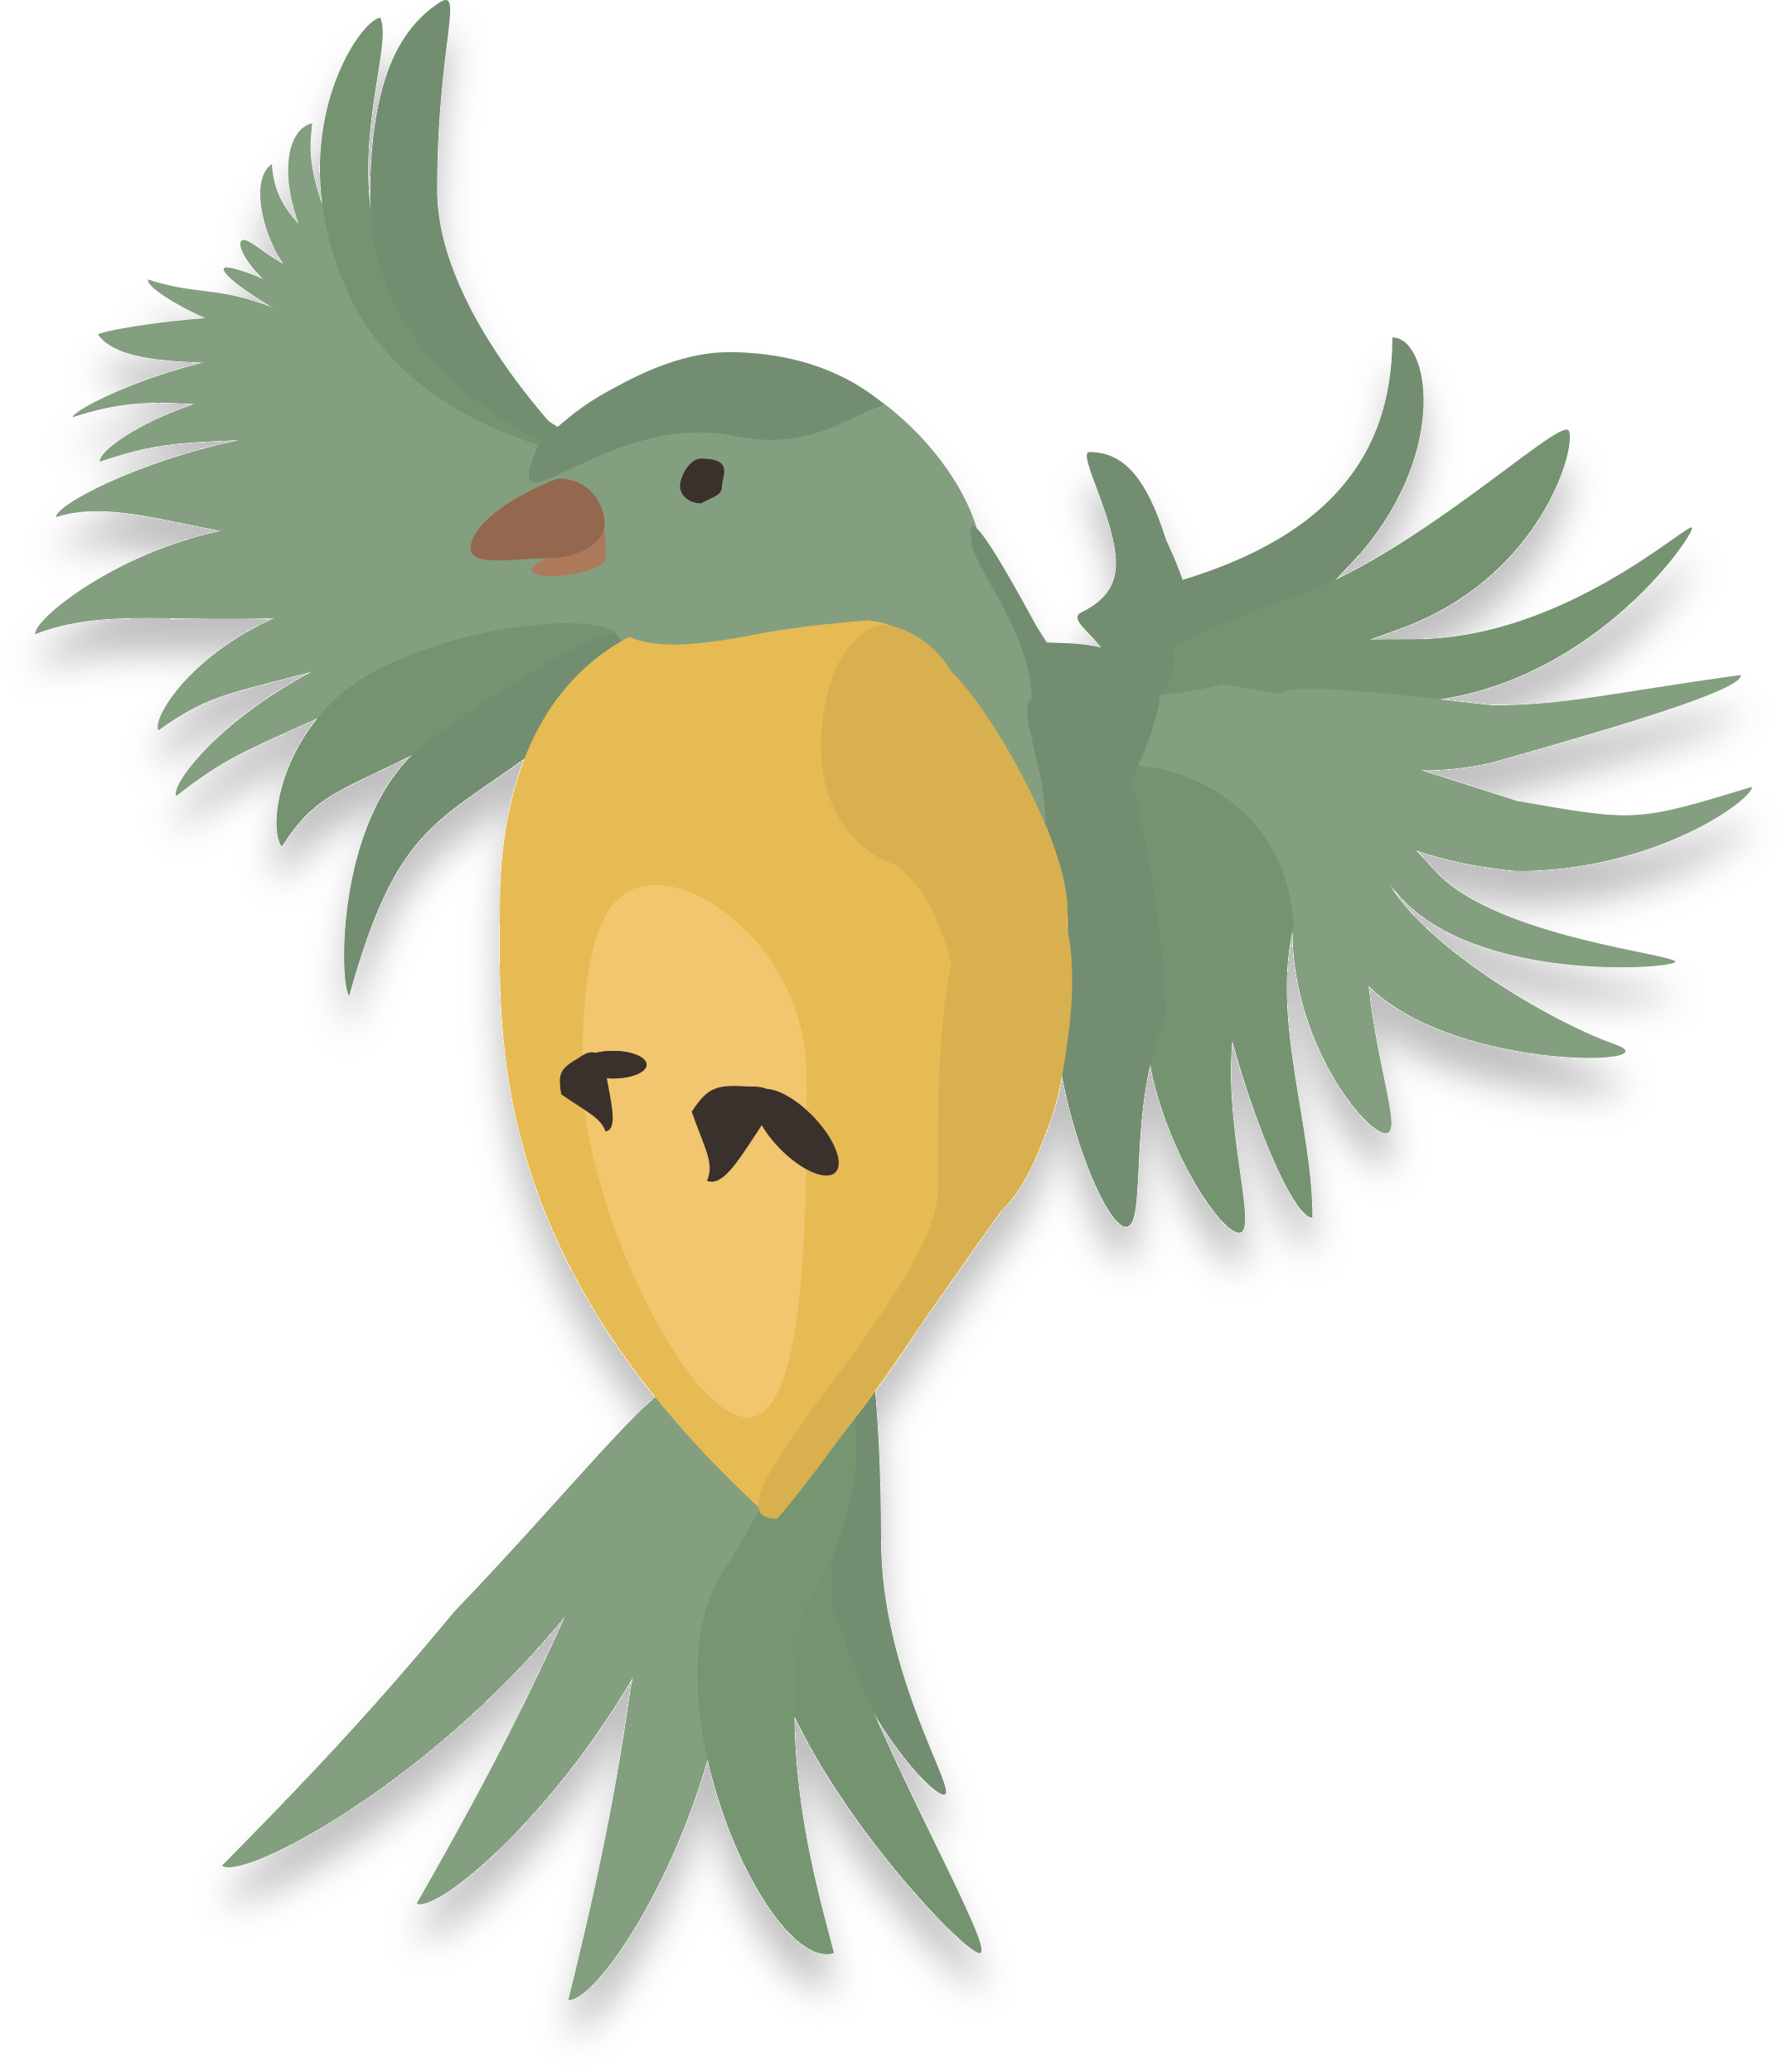
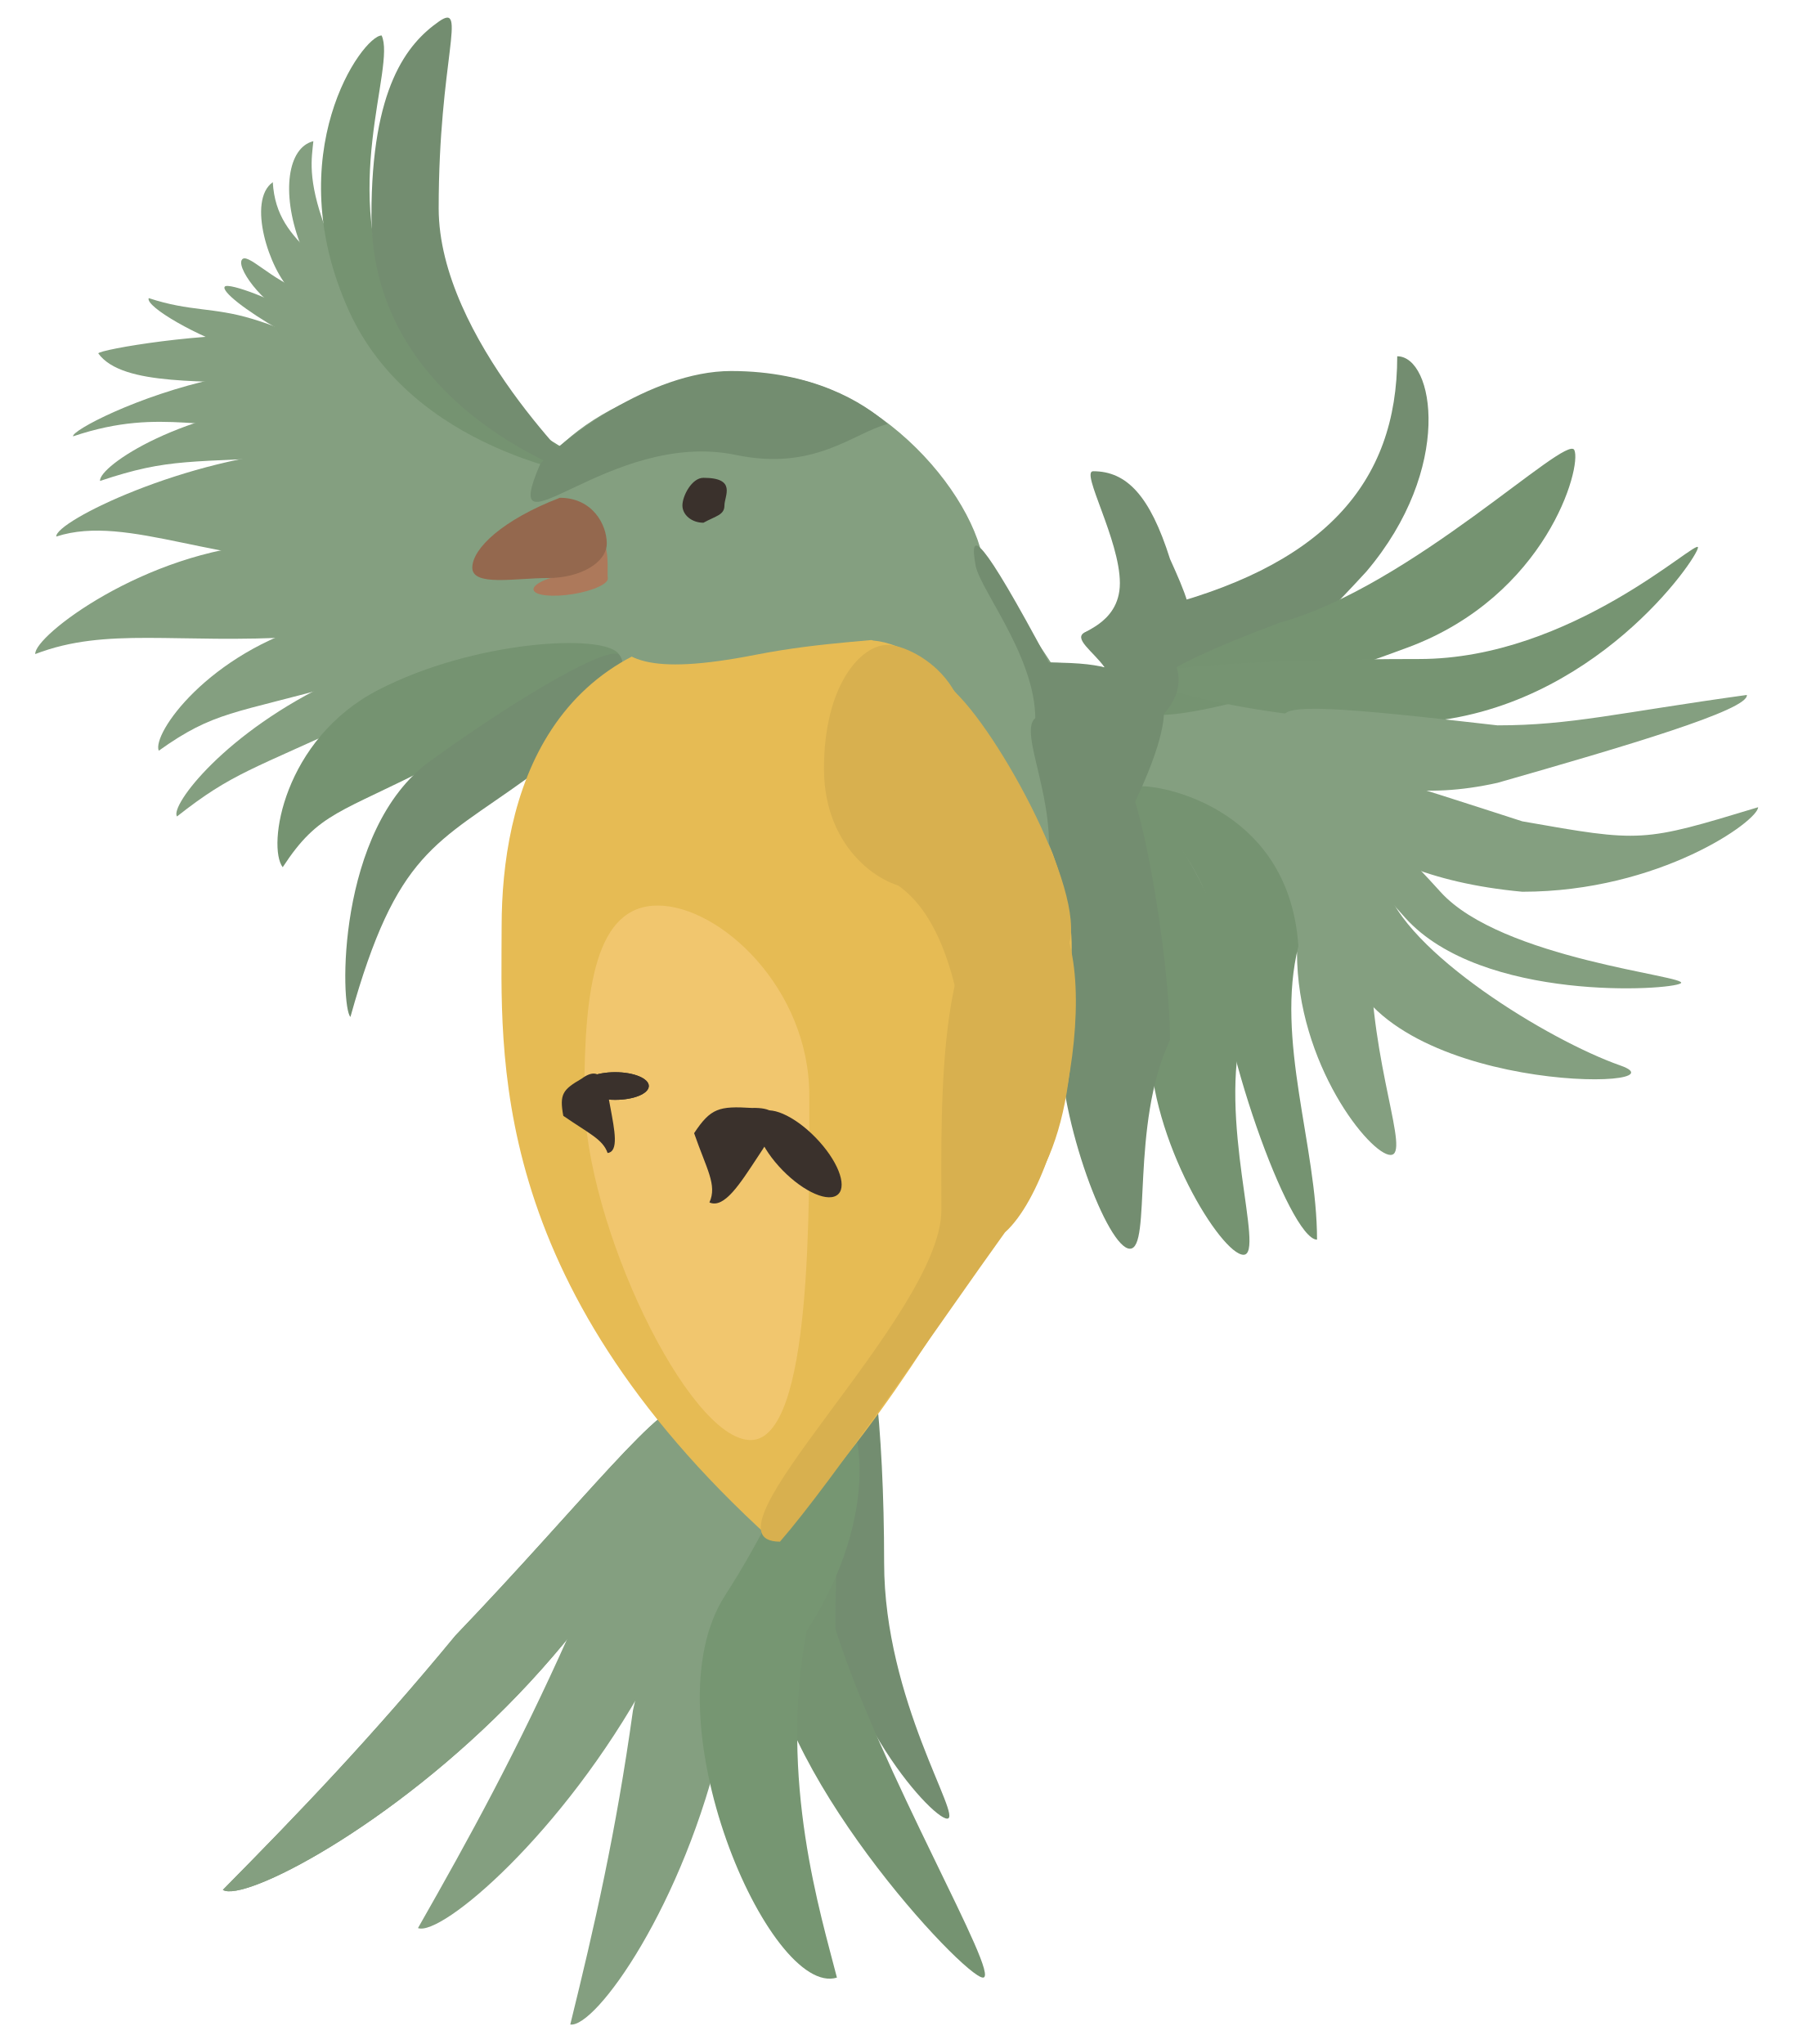
- <svg xmlns="http://www.w3.org/2000/svg" width="204" height="236" viewBox="0 0 204 236" fill="none">
-   <g filter="url(#filter0_d_93_448)">
+ <svg xmlns="http://www.w3.org/2000/svg" viewBox="0 -2 204 232" fill="none">
+   <g>
    <path d="M77.843 157.67C80.118 159.144 73.362 175.158 58.851 190.3C44.34 205.442 27.568 213.98 25.293 212.505C34.05 203.636 42.158 195.195 51.697 183.632C66.208 168.49 75.567 156.195 77.843 157.67Z" fill="#849F80" />
    <path d="M77.843 157.67C80.118 159.144 73.362 175.158 58.851 190.3C44.34 205.442 27.568 213.98 25.293 212.505C34.05 203.636 42.158 195.195 51.697 183.632C66.208 168.49 75.567 156.195 77.843 157.67Z" fill="#849F80" />
    <path d="M82.315 153.188C84.957 154.167 83.107 171.049 73.477 188.626C63.846 206.204 50.081 217.822 47.439 216.843C53.33 206.496 58.717 196.694 64.575 183.578C74.206 166 79.673 152.21 82.315 153.188Z" fill="#849F80" />
    <path d="M80.367 159.165C83.215 159.604 97.484 165.589 81.938 195.317C77.618 214.267 67.572 228.226 64.724 227.787C67.482 216.59 69.907 206.02 71.839 192.137C76.159 173.188 77.519 158.726 80.367 159.165Z" fill="#849F80" />
    <path d="M100.346 175.395C100.346 190.992 109.344 204.42 107.5 204.42C105.656 204.42 93.668 190.992 93.668 175.395C93.668 159.798 95.163 147.154 97.007 147.154C98.851 147.154 100.346 159.798 100.346 175.395Z" fill="#738D70" />
    <path d="M94.81 182.848C99.837 198.929 113.725 222.464 111.566 222.464C109.407 222.464 86.991 198.445 86.991 182.848C86.991 167.251 92.651 154.999 94.81 154.999C96.969 154.999 94.81 167.251 94.81 182.848Z" fill="#759371" />
    <path d="M91.545 183.147C88.352 199.954 93.192 215.403 94.988 222.463C87.356 224.817 73.404 192.897 82.279 179.112C91.154 165.328 92.429 155.841 94.988 156.955C97.546 158.069 100.42 169.363 91.545 183.147Z" fill="#769672" />
    <path d="M34.05 70.276C20.003 71.118 12.117 69.114 4.002 72.237C3.821 70.197 16.437 60.565 30.484 59.723C44.53 58.881 56.063 59.852 56.244 61.892C56.425 63.932 48.096 69.434 34.05 70.276Z" fill="#849F80" />
    <path d="M39.296 61.647C25.25 62.489 14.541 56.217 6.387 58.901C6.236 57.203 21.058 49.892 35.104 49.05C49.151 48.209 60.66 48.903 60.81 50.601C60.96 52.3 53.342 60.805 39.296 61.647Z" fill="#849F80" />
    <path d="M35.169 49.738C21.399 50.563 19.34 49.915 11.35 52.589C11.199 50.891 20.854 44.413 34.624 43.588C48.395 42.763 59.679 43.47 59.83 45.169C59.98 46.867 48.94 48.913 35.169 49.738Z" fill="#849F80" />
    <path d="M62.19 50.664C62.19 57.163 79.731 74.982 70.775 74.982C58.851 89.103 34.526 45.395 34.526 38.897C34.526 32.398 30.817 29.091 39.773 29.091C48.729 29.091 60.768 44.625 62.19 50.664Z" fill="#849F80" />
    <path d="M40.989 79.608C28.572 85.395 26.403 85.69 20.086 90.672C19.26 89.472 25.578 81.051 37.995 75.263C50.412 69.476 61.148 65.757 61.975 66.957C62.801 68.156 53.406 73.82 40.989 79.608Z" fill="#849F80" />
    <path d="M49.397 84.763C38.586 90.354 36.216 90.108 32.086 96.432C30.301 94.097 32.121 81.898 42.932 76.308C53.744 70.717 68.42 69.867 70.205 72.202C71.99 74.537 60.209 79.173 49.397 84.763Z" fill="#759371" />
    <path d="M59.805 86.358C49.46 93.84 45.02 94.594 39.773 113.422C38.622 112.346 38.109 92.133 48.812 84.391C59.514 76.65 69.123 71.247 70.273 72.323C71.424 73.399 70.507 78.616 59.805 86.358Z" fill="#738D70" />
    <path d="M39.636 38.563C39.204 39.077 35.692 37.696 31.792 35.478C27.893 33.26 25.082 31.045 25.514 30.531C25.946 30.017 31.735 32.235 33.357 33.617C37.072 36.646 40.068 38.049 39.636 38.563Z" fill="#849F80" />
    <path d="M40.611 34.375C37.875 33.996 37.717 35.499 34.05 34.375C30.382 33.252 26.908 28.671 27.419 27.544C27.93 26.416 30.859 29.929 34.527 31.052C38.194 32.176 41.122 33.247 40.611 34.375Z" fill="#849F80" />
    <path d="M35.508 26.992C38.058 29.43 39.46 29.21 43.816 30.212C40.868 32.297 35.646 33.49 33.096 31.052C30.546 28.614 28.013 20.763 30.961 18.678C31.184 22.489 32.958 24.554 35.508 26.992Z" fill="#849F80" />
    <path d="M36.926 23.883C38.991 29.48 45.974 33.561 43.044 34.292C40.114 35.023 36.065 31.078 34 25.482C31.935 19.885 32.636 14.755 35.565 14.024C35.379 15.967 34.861 18.286 36.926 23.883Z" fill="#849F80" />
    <path d="M44.992 33.258C49.251 41.775 70.88 52.233 68.715 52.233C66.55 52.233 46.74 49.07 39.592 33.258C31.551 15.468 41.147 2.027 43.312 2.027C44.992 5.585 38.272 19.816 44.992 33.258Z" fill="#759371" />
    <path d="M49.789 21.639C49.789 36.409 66.482 52.233 66.482 52.233C66.482 52.233 42.158 44.781 42.158 22.423C42.158 7.91 46.222 2.972 49.789 0.458C53.128 -1.895 49.789 4.772 49.789 21.639Z" fill="#738D70" />
    <path d="M128.953 96.49C128.953 110.787 105.583 156.11 87.468 172.649C55.036 143.231 56.934 117.455 56.934 103.158C56.934 88.861 61.917 69.099 87.468 69.099C113.019 69.099 128.953 82.193 128.953 96.49Z" fill="#E6BB54" />
    <path d="M111.792 63.596C111.792 72.113 101.203 69.295 85.801 72.312C60.772 77.215 74.249 64.602 59.328 57.227C59.328 48.711 71.978 40.466 85.801 40.466C99.624 40.466 111.792 55.08 111.792 63.596Z" fill="#849F80" />
    <path d="M126.269 101.784C123.494 111.311 113.814 72.006 99.07 70.698C92.739 68.032 97.948 60.809 99.869 57.724C101.79 54.639 109.061 55.656 111.282 60.67C114.481 67.894 137.371 94.263 126.269 101.784Z" fill="#849F80" />
    <path d="M91.854 122.342C91.854 134.526 92.244 161.451 85.193 161.451C78.141 161.451 66.32 136.883 66.32 122.342C66.32 110.158 67.595 100.782 74.646 100.782C81.697 100.782 91.854 110.158 91.854 122.342Z" fill="#F1C66E" />
    <path d="M68.981 63.586C69.135 64.223 67.375 65.048 65.05 65.428C62.725 65.808 60.715 65.599 60.561 64.962C60.407 64.325 62.167 63.5 64.492 63.12C69.821 54.587 68.827 62.948 68.981 63.586Z" fill="#AD795B" />
    <path d="M68.867 59.685C68.867 61.852 65.877 63.608 62.19 63.608C58.502 63.608 53.605 64.597 53.605 62.431C53.605 60.265 57.041 57 63.541 54.5C67.229 54.5 68.867 57.519 68.867 59.685Z" fill="#94684E" />
    <path d="M36.147 38.454C35.716 39.415 31.675 39.072 27.123 37.689C22.571 36.306 16.448 32.798 16.88 31.837C21.649 33.406 24.134 32.826 28.687 34.209C33.239 35.593 36.579 37.493 36.147 38.454Z" fill="#849F80" />
    <path d="M41.046 37.041C40.997 37.473 38.75 42.229 31.202 41.643C23.655 41.056 13.928 41.945 11.156 38.113C11.206 37.681 23.655 35.544 31.202 36.13C38.75 36.717 41.096 36.61 41.046 37.041Z" fill="#849F80" />
    <path d="M32.619 45.565C23.449 47.552 18.787 43.996 8.294 47.526C8.093 46.898 15.547 42.912 24.717 40.925C33.887 38.939 41.483 37.838 41.685 38.466C41.886 39.094 41.788 43.578 32.619 45.565Z" fill="#849F80" />
    <path d="M38.839 75.612C26.486 79.062 24.343 78.696 18.018 83.208C17.227 81.293 23.622 72.126 35.975 68.677C48.328 65.227 58.983 63.984 59.773 65.899C60.564 67.814 51.191 72.163 38.839 75.612Z" fill="#849F80" />
    <path d="M153.272 92.005C144.549 100.589 143.032 98.529 128.999 106.426C119.992 106.426 128.999 101.297 128.999 92.005C113.829 72.433 102.451 70.716 136.963 75.179C145.97 75.179 153.272 82.712 153.272 92.005Z" fill="#849F80" />
    <path d="M132.792 61.444C136.205 68.998 137.722 72.775 123.31 70.028C121.876 69.755 127.103 69.122 127.103 64.191C127.103 59.261 122.603 51.486 124.069 51.486C127.861 51.486 130.516 54.233 132.792 61.444Z" fill="#738D70" />
    <path d="M158.581 38.438C162.753 38.438 165.029 51.143 155.076 62.877C141.894 77.24 135.447 80.673 131.988 73.834C122.931 68.999 130.137 71.059 130.137 67.282C150.237 62.475 158.581 52.86 158.581 38.438Z" fill="#738D70" />
    <path d="M178.682 49.083C179.56 51.012 175.508 65.62 159.822 71.474C144.136 77.328 130.708 80.51 129.83 78.582C128.952 76.653 129.621 74.509 145.307 68.655C160.141 64.58 177.804 47.155 178.682 49.083Z" fill="#759371" />
    <path d="M192.715 60.138C192.715 61.272 180.89 78.618 161.076 79.987C143.78 79.987 129.758 75.988 129.758 74.854C129.758 73.72 143.78 72.8 161.076 72.8C178.373 72.8 192.715 59.004 192.715 60.138Z" fill="#769472" />
    <path d="M198.259 76.879C198.544 78.566 184.371 82.734 169.959 86.854C152.932 90.655 145.971 81.155 145.686 79.468C145.402 77.781 152.134 78.27 169.959 80.33C178.303 80.33 183.638 78.902 198.259 76.879Z" fill="#849F80" />
    <path d="M199.541 89.623C199.541 91.168 188.355 99.216 172.773 99.216C151.199 97.217 147.203 85.972 147.203 84.427C147.203 82.882 160.388 87.225 172.773 91.222C186.357 93.62 186.357 93.62 199.541 89.623Z" fill="#849F80" />
    <path d="M190.769 109.602C189.666 110.418 168.171 111.797 159.494 102.179C152.585 94.522 147.878 87.653 148.98 86.837C150.083 86.022 156.578 91.569 163.486 99.226C170.395 106.884 191.872 108.787 190.769 109.602Z" fill="#849F80" />
    <path d="M157.225 98.387C159.377 106.034 175.737 116.072 183.917 118.94C192.096 121.808 156.364 122.286 152.489 106.512C149.475 94.244 151.686 85.481 153.35 85.481C155.014 85.481 155.072 90.739 157.225 98.387Z" fill="#849F80" />
    <path d="M155.547 106.083C155.547 118.789 160.127 129.089 157.823 129.089C155.519 129.089 147.204 118.789 147.204 106.083C142.922 94.264 142.838 91.757 145.142 91.757C147.446 91.757 155.547 93.377 155.547 106.083Z" fill="#849F80" />
    <path d="M147.363 105.396C144.708 116.041 149.479 128.059 149.479 138.704C146.337 138.704 138.101 115.637 138.101 105.396C138.101 95.156 126.458 87.244 129.6 87.244C132.742 87.244 146.357 90.252 147.363 105.396Z" fill="#759371" />
    <path d="M141.136 114.324C138.101 124.969 143.649 140.421 141.136 140.421C138.622 140.421 130.516 127.383 130.516 116.384C130.516 105.385 125.421 87.244 127.935 87.244C130.448 87.244 141.136 103.325 141.136 114.324Z" fill="#759371" />
    <path d="M132.792 116.041C128.241 125.655 130.754 139.733 128.241 139.733C125.727 139.733 120.276 125.333 120.276 116.041C120.276 106.748 128.241 98.185 126.724 85.137C129.237 85.137 132.792 106.748 132.792 116.041Z" fill="#738D70" />
    <path d="M126.723 69.342C132.033 69.342 138.101 75.523 129.378 81.36C125.189 81.36 120.655 80.592 120.655 79.643C120.655 78.695 121.017 77.24 125.206 77.24C129.378 73.463 116.575 69.342 126.723 69.342Z" fill="#738D70" />
    <ellipse cx="69.821" cy="121.266" rx="3.816" ry="1.569" fill="#3B3B3B" />
    <ellipse cx="6.362" cy="2.693" rx="6.362" ry="2.693" transform="matrix(0.668963 0.743296 -0.854203 0.51994 88.7296 122.835)" fill="#3A312C" />
    <path d="M80.518 134.48C81.418 132.495 80.2 130.714 78.78 126.619C80.666 123.764 81.617 123.528 85.323 123.755C89.867 123.626 87.783 126.612 85.897 129.467C84.01 132.322 82.193 135.229 80.518 134.48Z" fill="#3A312C" />
    <path d="M68.961 128.869C68.42 127.304 66.832 126.656 63.932 124.651C63.477 122.179 63.872 121.678 66.008 120.435C68.415 118.658 68.832 121.285 69.287 123.757C69.742 126.229 70.261 128.708 68.961 128.869Z" fill="#3A312C" />
    <ellipse cx="69.821" cy="121.266" rx="3.816" ry="1.569" fill="#3A312C" />
    <path d="M82.222 55.371C82.222 56.454 81.268 56.548 79.837 57.332C78.52 57.332 77.452 56.454 77.452 55.371C77.452 54.288 78.52 52.233 79.837 52.233C83.653 52.233 82.222 54.288 82.222 55.371Z" fill="#3A312C" />
    <path d="M100.735 46.129C96.849 47.132 92.489 51.507 83.527 49.639C69.095 46.631 56.328 62.174 61.324 50.642C63.544 48.135 73.775 40.112 82.972 40.112C92.169 40.112 97.96 43.622 100.735 46.129Z" fill="#738D70" />
    <path d="M127.38 75.712C127.38 77.096 122.6 81.227 117.388 81.227C118.498 73.706 111.282 65.182 110.727 62.174C109.947 57.948 111.282 58.664 119.053 73.204C126.269 73.204 127.38 74.327 127.38 75.712Z" fill="#738D70" />
    <path d="M126.825 93.261C126.825 100.738 121.274 111.813 120.719 111.311C120.163 110.81 124.049 106.799 119.053 93.762C119.053 86.285 114.819 79.222 118.498 79.222C141.812 66.185 128.49 89.25 126.825 93.261Z" fill="#738D70" />
    <path d="M107.396 89.25C107.396 98.665 99.07 91.255 103.511 98.776C100.445 98.776 93.519 94.654 93.519 85.239C93.519 75.823 97.669 71.199 100.735 71.199C103.801 71.199 114.057 76.715 107.396 89.25Z" fill="#D8B04F" />
    <path d="M121.274 105.295C122.939 120.337 120.163 132.872 112.392 137.384C108.713 137.384 113.502 104.292 100.735 97.774C100.735 85.866 103.718 75.712 107.396 75.712C112.392 79.222 123.494 99.278 121.274 105.295Z" fill="#D8B04F" />
    <path d="M114.057 137.886C106.841 147.914 94.629 165.964 88.523 172.984C78.406 172.984 106.841 147.286 106.841 135.379C106.841 123.471 106.161 99.779 116.278 99.779C126.394 99.779 121.829 130.866 114.057 137.886Z" fill="#D8B04F" />
  </g>
-   <defs>
-     <filter id="filter0_d_93_448" x="0" y="0" width="203.541" height="235.797" filterUnits="userSpaceOnUse" color-interpolation-filters="sRGB">
-       <feFlood flood-opacity="0" result="BackgroundImageFix" />
-       <feColorMatrix in="SourceAlpha" type="matrix" values="0 0 0 0 0 0 0 0 0 0 0 0 0 0 0 0 0 0 127 0" result="hardAlpha" />
-       <feOffset dy="4" />
-       <feGaussianBlur stdDeviation="2" />
-       <feComposite in2="hardAlpha" operator="out" />
-       <feColorMatrix type="matrix" values="0 0 0 0 0 0 0 0 0 0 0 0 0 0 0 0 0 0 0.25 0" />
-       <feBlend mode="normal" in2="BackgroundImageFix" result="effect1_dropShadow_93_448" />
-       <feBlend mode="normal" in="SourceGraphic" in2="effect1_dropShadow_93_448" result="shape" />
-     </filter>
-   </defs>
</svg>
